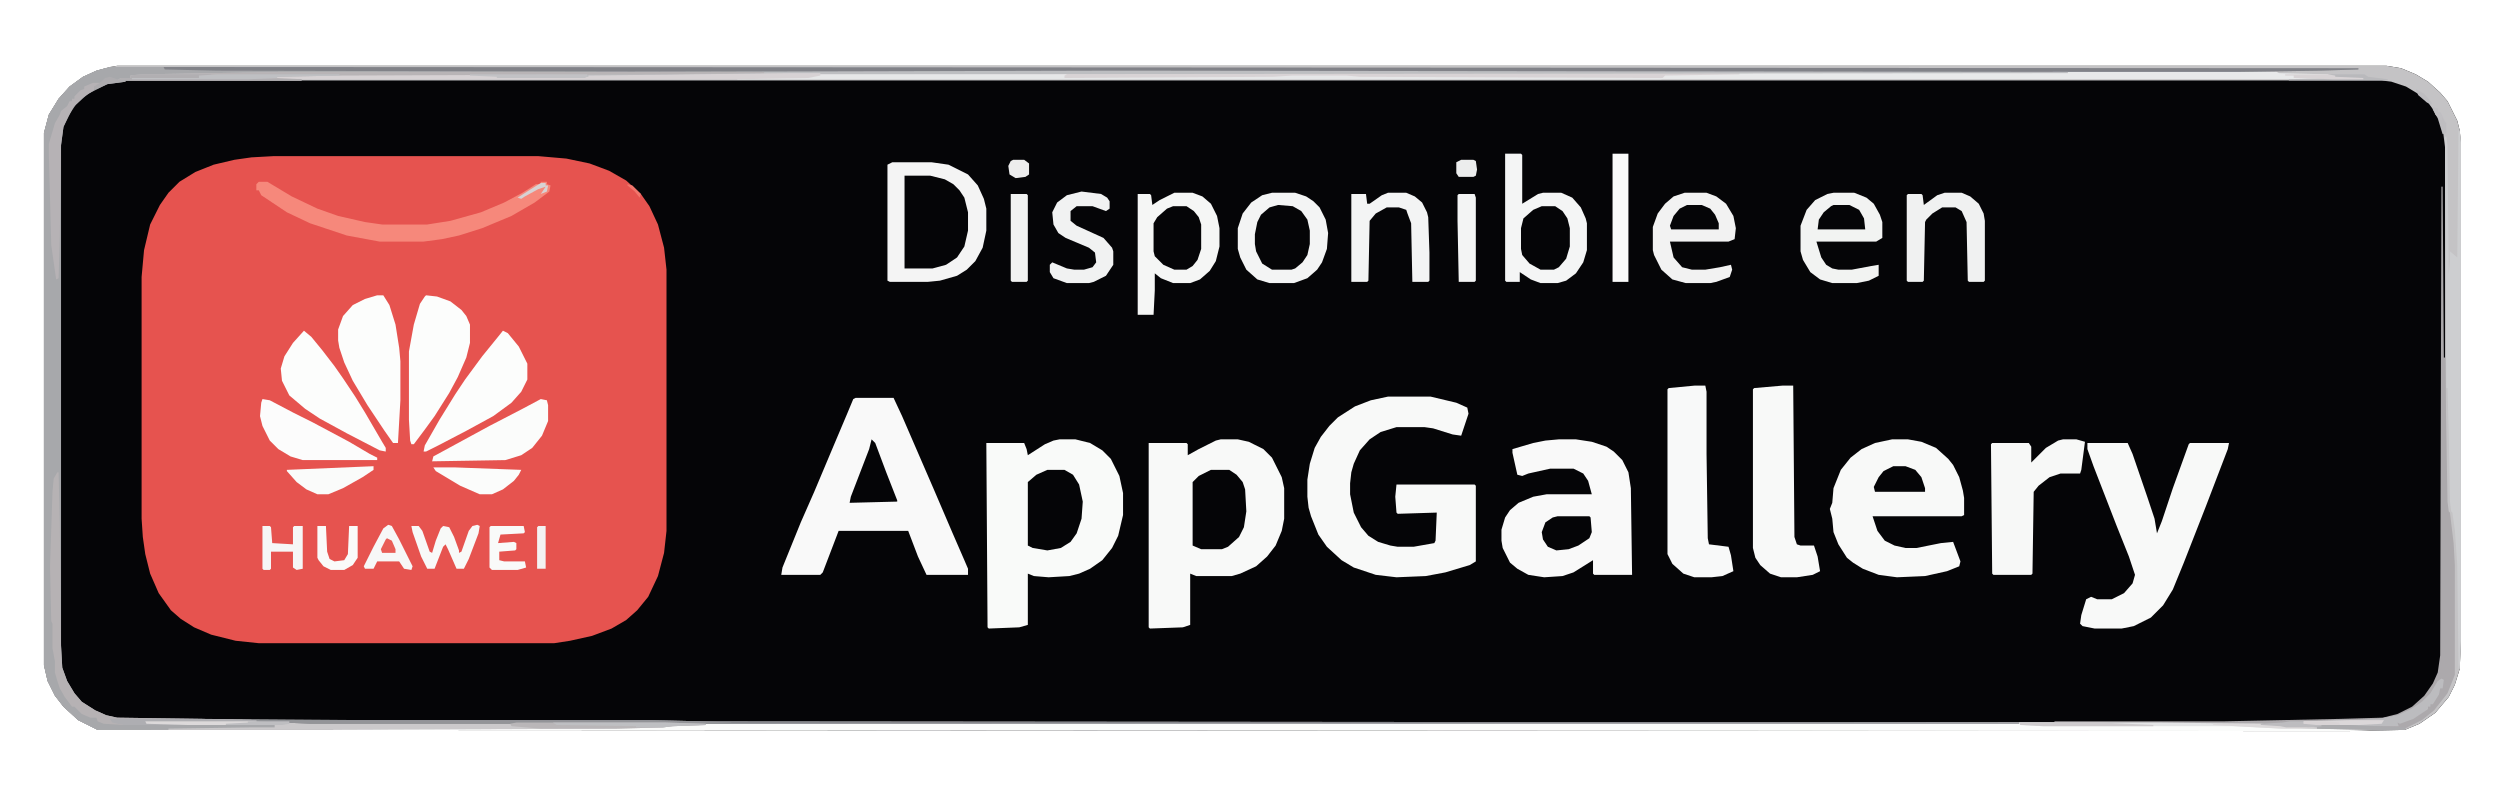
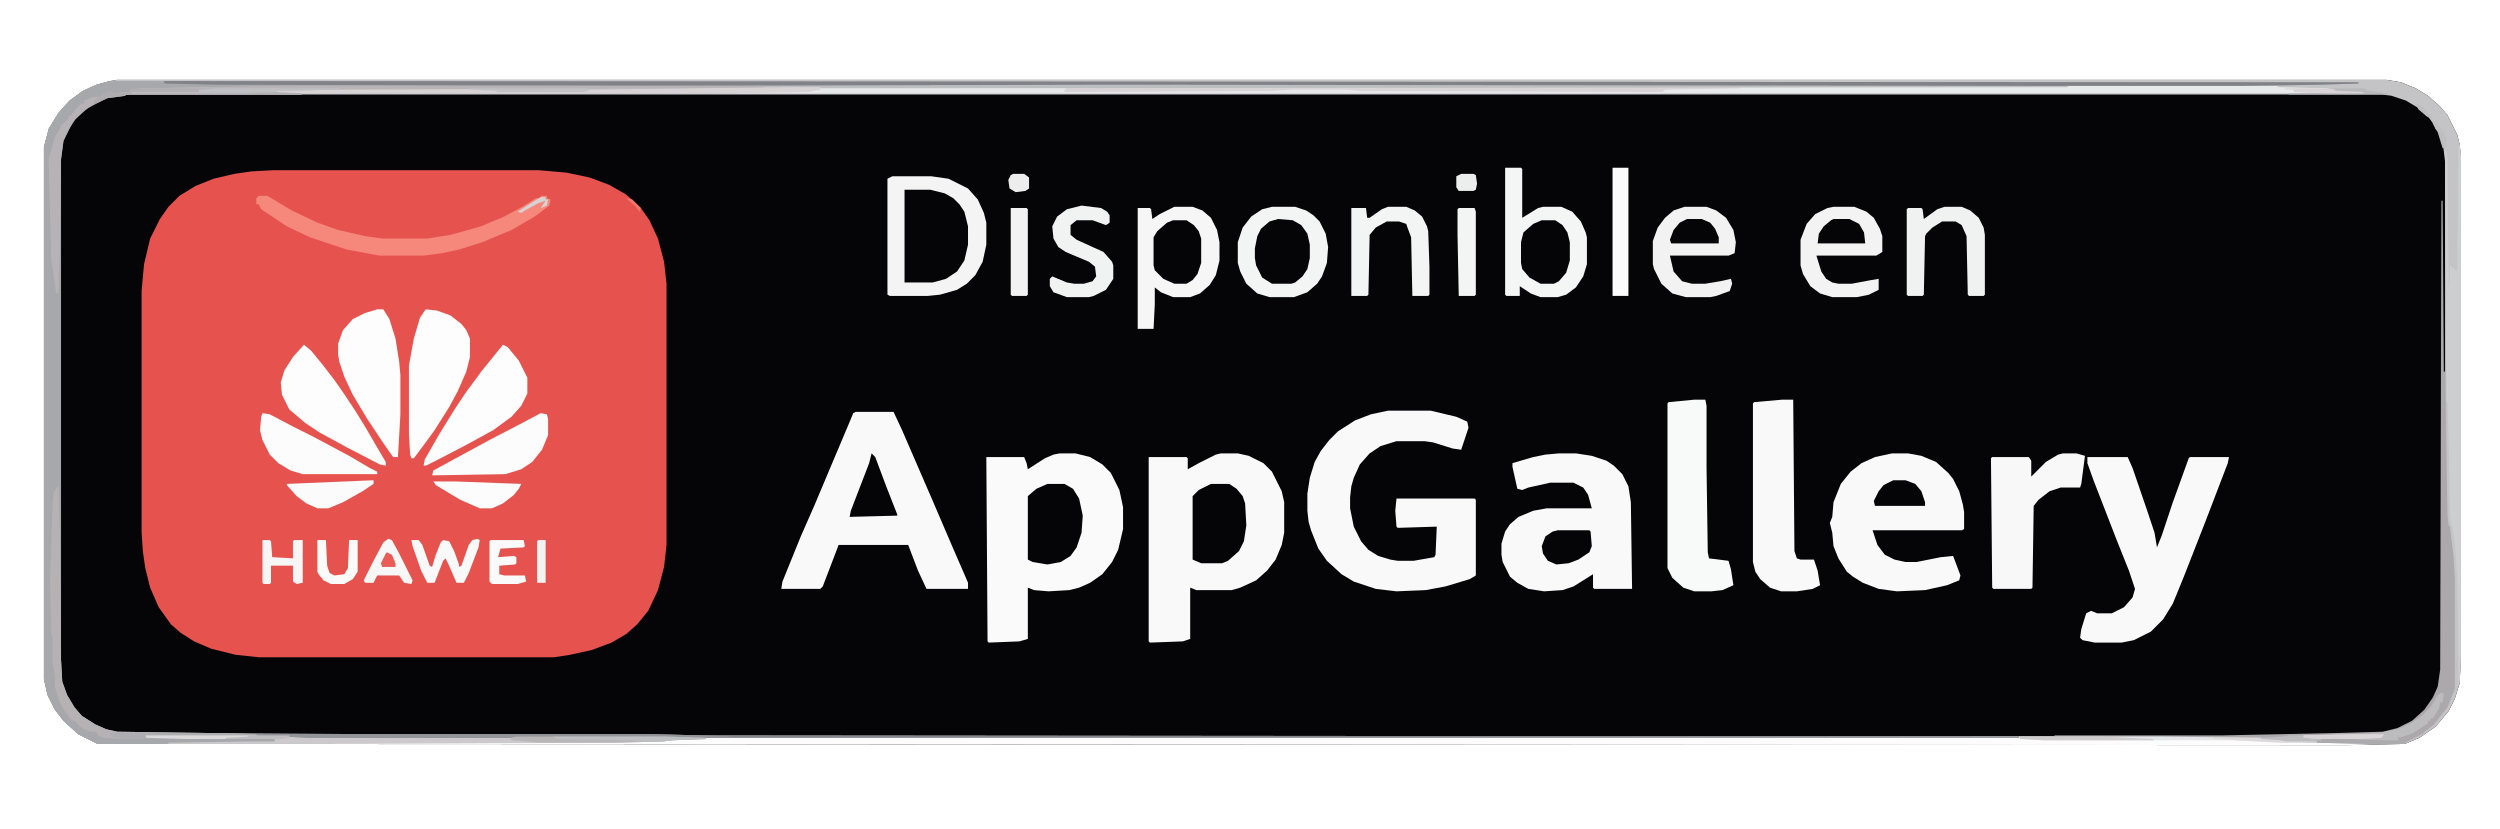
- <svg xmlns="http://www.w3.org/2000/svg" version="1.1" viewBox="0 0 2048 606" width="178" height="57">
+ <svg xmlns="http://www.w3.org/2000/svg" version="1.1" viewBox="0 0 2048 606" width="178" height="59">
  <path transform="translate(96,29)" d="m0 0h1859l12 2 12 5 10 6 10 9 6 7 8 16 2 8 1 10v408l-1 23-4 13-5 10-11 13-13 9-12 5-47 1-1843-1-16-8-12-11-7-9-6-12-3-13v-436l4-15 8-13 9-10 11-8 11-5 11-3z" fill="#050507" />
  <path transform="translate(224,103)" d="m0 0h217l23 2 19 4 16 6 14 8 12 11 7 10 7 15 5 19 2 18v214l-2 18-5 19-8 17-9 11-9 8-12 7-16 6-18 4-13 2h-242l-19-2-20-5-14-6-11-7-8-7-10-14-7-16-4-16-2-14-1-15v-198l2-22 5-21 8-16 7-10 9-9 13-8 15-6 17-4 14-2z" fill="#E6534F" />
  <path transform="translate(96,29)" d="m0 0h1859l12 2 12 5 10 6 10 9 6 7 8 16 2 8 1 10v408l-1 23-4 13-5 10-11 13-13 9-12 5-47 1-1843-1-16-8-12-11-7-9-6-12-3-13v-436l4-15 8-13 9-10 11-8 11-5 11-3zm7 12-15 2-16 8-10 9-6 8-5 11-2 15v410l1 18 4 11 6 10 7 8 11 7 9 4 9 2 69 1 130 1h235l45 1h1250l95-2 35-1 12-3 12-6 10-9 7-9 5-11 2-14v-416l-2-16-4-10-8-11-8-7-10-6-12-4-8-1z" fill="#C4C3C5" />
  <path transform="translate(90,30)" d="m0 0 1842 1v1l-33 1-64 1h-938l-384 1h-283l-123 2v2l-8 1 4 2-15 2-16 8-10 9-6 9-4 9-2 15v410l1 18 4 11 6 10 6 7 11 7 9 4 9 2 69 1 130 1h235l45 1 1079 1v1l-1076 1-27 1-8 1-38 1-232 1h-193l-16-8-12-11-7-9-6-12-3-13v-436l4-15 8-13 9-10 11-8 11-5z" fill="#A7A8AB" />
  <path transform="translate(1e3 335)" d="m0 0h14l9 2 12 6 7 7 8 16 2 9v25l-2 10-5 12-7 9-9 8-13 6-7 2h-29l-5-2v42l-6 2-27 1-1-1v-151h31l1 1v9l9-5 14-7z" fill="#F8F9F8" />
  <path transform="translate(868,335)" d="m0 0h13l12 3 10 6 7 7 7 14 3 14v18l-4 17-5 10-8 10-10 7-9 4-8 2-17 1-12-1-5-2v42l-7 2-25 1-1-1-1-151h31l2 5 1 5 14-9 7-3z" fill="#F9FAF9" />
  <path transform="translate(701,301)" d="m0 0h31l7 15 26 60 15 35 10 23 3 7v5h-34l-7-15-8-21h-57l-13 34-2 2h-32l1-6 15-37 11-25 16-38 11-26 5-12z" fill="#F9F9F9" />
  <path transform="translate(1137,300)" d="m0 0h35l21 5 9 4 1 5-6 18-7-1-16-5-7-1h-23l-13 4-9 6-8 9-5 11-2 7-1 9v9l3 15 6 12 6 7 8 5 10 3 6 1h13l17-3 1-2 1-23-32 1-1-1-1-13 1-10h64l1 1v62l-5 3-20 6-16 3-24 1-17-2-18-6-10-6-12-11-7-10-6-15-2-7-1-9v-14l2-13 4-13 5-9 7-9 7-7 14-9 13-5z" fill="#F8F9F8" />
  <path transform="translate(1277,335)" d="m0 0h14l13 2 12 4 6 4 7 7 5 10 2 13 1 71h-31l-1-1v-11l-16 10-9 3-15 1-13-2-9-5-6-5-6-12-1-6v-9l3-10 4-6 7-6 12-5 11-2h37l-3-11-4-6-8-4h-19l-18 4-5 2-4-1-4-18v-3l17-5 10-2z" fill="#F9F9F9" />
  <path transform="translate(1550,335)" d="m0 0h13l11 2 12 5 10 9 4 5 5 10 3 11 1 6v14l-2 1h-73l4 12 6 8 8 4 9 2h9l20-4 10-1 6 16-1 4-10 4-18 4-23 1-15-2-13-5-8-5-5-4-7-11-4-10-1-11-2-8 2-5 1-12 6-15 8-10 9-7 11-5z" fill="#F8F9F8" />
  <path transform="translate(1710,338)" d="m0 0h33l4 9 12 35 6 18 2 12 4-10 9-27 13-36 1-1h32l-1 5-18 47-18 46-9 22-8 13-10 10-14 7-10 2h-22l-10-2-2-2 1-7 4-13 4-2 5 2h12l10-5 7-8 2-7-5-15-10-25-19-49-5-14z" fill="#F8F9F8" />
  <path transform="translate(1654,567)" d="m0 0h116l82 1 16 1 5 1 25 1 45 1v1l-20 1-1650-1v-1l232-1 38-1 8-1 27-1z" fill="#FBFCFB" />
  <path transform="translate(731,108)" d="m0 0h32l14 2 16 8 8 9 5 11 2 8v18l-3 14-6 11-7 7-8 5-14 4-10 1h-31l-2-1v-95z" fill="#F4F4F4" />
  <path transform="translate(1460,291)" d="m0 0h9l1 124 2 6 3 1h11l3 9 2 12-6 3-13 2h-13l-9-3-8-7-4-6-2-8v-130l1-1z" fill="#F8F9F8" />
  <path transform="translate(1388,291)" d="m0 0h9l1 5v51l1 69 1 5 16 2 2 7 2 13-9 4-9 1h-14l-9-3-9-8-4-8v-135l1-1z" fill="#F8F9F9" />
  <path transform="translate(1233,101)" d="m0 0h13l1 1v40l13-8 4-1h15l9 4 7 8 4 9 1 4v22l-3 10-6 9-8 6-7 2h-14l-8-3-9-6v8h-11l-1-1z" fill="#F4F5F5" />
  <path transform="translate(962,133)" d="m0 0h15l8 3 7 6 5 10 2 10v15l-3 12-5 8-8 7-8 3h-14l-10-4-5-4v14l-1 20h-13v-99h10l1 1 1 8 6-4z" fill="#F5F6F5" />
  <path transform="translate(134,30)" d="m0 0 1798 1v1l-33 1-64 1h-1189l-468-1-43-1z" fill="#818288" />
  <path transform="translate(1690,335)" d="m0 0h11l7 2-3 23-1 3h-16l-9 3-9 7-4 5-1 67-1 1h-31l-1-1-1-106 1-1h30l2 3v13l12-12 10-6z" fill="#F7F8F7" />
  <path transform="translate(1042,133)" d="m0 0h19l9 3 6 4 5 5 5 10 2 11-1 13-4 11-4 6-8 7-11 4h-20l-10-3-9-8-5-10-2-7v-17l4-12 7-9 9-6z" fill="#F3F4F4" />
  <path transform="translate(1694,34)" d="m0 0h171l2 1 40 1 6 1v1l23 1v1h-1332v-1l58-1 10-2h202l-2 1v2l171-1 16-1h44l11 1h248v-2l63-1z" fill="#E8E9EA" />
  <path transform="translate(309,217)" d="m0 0h5l5 8 5 16 3 19 1 11v32l-2 35h-4l-7-10-14-21-12-20-7-15-4-12-1-6v-9l4-11 8-9 10-5z" fill="#FCFDFC" />
  <path transform="translate(349,217)" d="m0 0 9 1 11 4 9 7 4 5 3 7v15l-3 12-7 16-7 13-12 19-8 11-9 12h-2l-1-3-1-17v-56l4-22 5-17 4-6z" fill="#FCFDFC" />
  <path transform="translate(2e3 128)" d="m0 0h1l1 140h1l2 118 1 8 1 1 3 25 1 18v90l-6 15-11 14-10 8-14 7-3 1h-27l-45-1-25-1-5-1-16-1-166-2v-1h139l95-2 35-1 12-3 12-6 10-9 7-10 4-9 2-14z" fill="#ACA9AC" />
  <path transform="translate(648,35)" d="m0 0h777v1l-61 1-2 2h-252l-7-1h-49l-19 1h-163v-2h-200l-10 2-58 1h-400v-1l17-1v-1l57-1h107l71 1v1h26v-1z" fill="#D8D3D5" />
  <path transform="translate(741,119)" d="m0 0h21l12 3 7 4 5 5 4 6 3 12v15l-3 13-6 9-9 6-11 3h-23z" fill="#050507" />
  <path transform="translate(249,246)" d="m0 0 6 5 9 11 10 13 7 10 10 15 8 13 14 24 3 5v3l-5-1-27-14-22-12-12-8-13-11-6-12-1-10 3-10 7-11z" fill="#FCFDFC" />
  <path transform="translate(412,246)" d="m0 0 4 2 9 11 7 14v13l-5 10-8 9-15 11-22 12-23 12-10 5h-2l1-5 12-21 13-21 8-12 14-19 13-16z" fill="#FCFDFC" />
  <path transform="translate(1502,133)" d="m0 0h17l10 4 6 5 5 9 2 6v13l-5 3h-49l4 13 4 6 5 3 5 1h11l16-3 6-1v9l-8 4-10 2h-20l-10-3-8-6-6-10-2-7v-21l5-13 7-8 10-5z" fill="#F2F3F2" />
  <path transform="translate(1380,133)" d="m0 0h18l8 3 8 6 6 10 2 10-1 9-5 2h-48l3 13 7 8 8 2h11l12-2 9-2 1 4-2 6-11 4-5 1h-20l-11-3-9-8-6-12-1-4v-19l4-11 6-8 7-6z" fill="#F2F2F2" />
  <path transform="translate(212,124)" d="m0 0h7l20 12 21 10 17 6 22 5 14 2h37l19-3 25-7 19-8 15-8 11-7h4v-2h5v2l3 1-1 5-12 9-19 11-24 10-19 6-14 3-15 2h-36l-27-5-30-10-19-9-21-14-2-4h-2v-5z" fill="#F6887B" />
  <path transform="translate(897,33)" d="m0 0h57l740 1v1l-1046 1-90 1-55 1v1h-96v-1l-22-1h-107l-51 1v1l20 1v1h-151l3-2h8v-2l10-1 113-2h287z" fill="#BDBEC1" />
  <path transform="translate(2014,82)" d="m0 0h1l1 10v408l-1 23h-1l-1-85-2-29-2-14-1-1-1-8-1-57-1-36h-1l-1-165v-41h1l1 7 1 106 1-11v-8l6 5z" fill="#CDCED0" />
  <path transform="translate(858,360)" d="m0 0h14l7 4 5 8 3 14-1 14-4 12-5 7-8 5-11 2-12-2-4-2v-52l7-6z" fill="#050507" />
  <path transform="translate(992,360)" d="m0 0h15l6 4 5 6 2 6 1 18-2 13-4 8-9 8-5 2h-17l-7-3v-52l5-5z" fill="#050507" />
  <path transform="translate(1593,133)" d="m0 0h14l7 3 7 6 4 8 1 6v49l-1 1h-12l-1-1-1-48-4-9-5-3h-11l-8 5-5 5-1 2-1 48-1 1h-12l-1-1v-70l1-1h11l1 1 1 8 11-8z" fill="#F0F1F1" />
  <path transform="translate(1137,133)" d="m0 0h15l7 3 6 5 4 8 1 4 1 29v23l-1 1h-13l-1-48-3-8-1-3-6-2h-10l-9 5-5 6-1 49-1 1h-13v-72h12l1 8h2l10-7z" fill="#F3F4F4" />
  <path transform="translate(443,302)" d="m0 0 5 1 1 4v13l-5 12-8 10-9 6-13 4-60 1 1-4 46-25 27-14z" fill="#FBFCFB" />
  <path transform="translate(215,302)" d="m0 0 6 1 19 10 16 8 30 16 17 10 6 3v2h-61l-10-3-10-6-7-7-6-12-2-8 1-11z" fill="#FCFCFC" />
  <path transform="translate(1047,143)" d="m0 0 12 1 7 4 5 7 2 9v11l-2 9-4 6-6 5-3 1h-16l-8-5-5-10-1-6v-8l2-10 3-6 7-6z" fill="#050507" />
  <path transform="translate(119,566)" d="m0 0h118l18 1h290l33 1v1l-27 1-8 1-38 1-232 1h-135v-1l66-1h21v-2h-72l-33-1z" fill="#CBC9CB" />
  <path transform="translate(210,565)" d="m0 0h320l45 1 1079 1v1h-1399l-45-2z" fill="#86878C" />
  <path transform="translate(886,132)" d="m0 0 16 2 5 3 2 3v6l-3 2-11-4h-13l-5 4v8l5 4 22 10 7 8 1 3v11l-6 9-10 5-4 1h-18l-11-4-3-5v-6l2-2 12 5 6 1h8l7-2 3-4-1-8-5-4-19-8-6-4-4-7-1-10 4-8 8-6z" fill="#F1F2F2" />
  <path transform="translate(1263,144)" d="m0 0h11l6 4 4 6 2 8v15l-3 10-6 7-4 2h-11l-9-5-6-7-1-5v-17l2-8 8-7z" fill="#050507" />
  <path transform="translate(961,144)" d="m0 0h11l6 4 4 5 2 6v20l-3 9-4 5-5 3h-10l-9-4-7-7-1-4v-23l3-5 8-7z" fill="#050507" />
  <path transform="translate(47,362)" d="m0 0h1l1 43 1 99 1 18 4 11 6 10 6 7 11 7 9 4 9 2 69 1 45 1v1l-90 1 33 1v1h-52l-16-1-5-2-1-3h-5l-7-3-6-6h-2l-6-8-4-7-2-6-2-7v-9l-2-11v-20l-1-2-1-45 2-61 1-11z" fill="#B6B2B4" />
  <path transform="translate(672,36)" d="m0 0h202l-2 1v2l171-1 16-1h44l11 1 247 1v1h-757v-1l58-1z" fill="#E6E7E8" />
  <path transform="translate(648,35)" d="m0 0h24v2l-10 2-58 1h-400v-1l17-1v-1l57-1h107l71 1v1h26v-1z" fill="#D7D2D4" />
  <path transform="translate(1321,101)" d="m0 0h13v105h-13z" fill="#FAFBFA" />
  <path transform="translate(230,34)" d="m0 0h396v1l-82 1-266 1-51 1v1l20 1v1h-151l3-2h8v-2l10-1z" fill="#B8B4B6" />
  <path transform="translate(84,40)" d="m0 0m-1 1m-1 1m-6 1h6l-3 3h-2v3l-9 6-8 8-8 16-2 15-1 74-1 35-2 1-4-28-2-75v-8l5-17 4-7 1-3 5-4 2-4h2v-2h2v-2l5-5 3-1v-2z" fill="#B6B2B5" />
  <path transform="translate(828,134)" d="m0 0h13l1 1v70l-1 1h-12l-1-1z" fill="#F1F2F1" />
  <path transform="translate(714,335)" d="m0 0 3 3 9 24 9 23v1l-39 1 1-5 15-39z" fill="#050507" />
  <path transform="translate(1195,134)" d="m0 0h13l1 3v68l-1 1h-13l-1-50v-21z" fill="#F3F4F4" />
  <path transform="translate(306,357)" d="m0 0v3l-9 6-16 9-12 5h-9l-9-4-8-6-8-9v-1z" fill="#FAFBFA" />
  <path transform="translate(355,358)" d="m0 0h18l54 2-2 4-4 5-9 7-9 4h-10l-16-7-20-12z" fill="#FBFCFB" />
  <path transform="translate(1276,398)" d="m0 0h26l1 1 1 12-2 5-9 6-8 3-10 1-7-3-4-6-1-6 3-8 6-4z" fill="#050507" />
  <path transform="translate(391,405)" d="m0 0 2 1-1 6-8 21-4 8h-6l-7-16-2-4-2 2-7 18h-6l-5-10-7-20-1-5h6l3 4 6 17 2 1 3-10 4-10 2-2 5 1 4 8 4 11v2l2-1 6-17 3-4z" fill="#F8F9F8" />
  <path transform="translate(210,565)" d="m0 0h320l45 1 24 1v1h-344l-45-2z" fill="#939498" />
  <path transform="translate(1551,357)" d="m0 0h10l8 3 5 6 3 9v3h-41l-1-4 4-8 4-5z" fill="#050507" />
  <path transform="translate(318,405)" d="m0 0 3 1 6 11 11 22-1 3-6-1-4-6h-18l-3 6h-7l-1-2 8-16 8-15z" fill="#F7F7F7" />
  <path transform="translate(1382,143)" d="m0 0h12l7 3 4 5 3 7v5h-39l-1-3 3-8 5-6z" fill="#050507" />
  <path transform="translate(1502,143)" d="m0 0h13l8 4 4 7 1 9h-39l1-8 4-6 6-5z" fill="#050507" />
  <path transform="translate(215,406)" d="m0 0h6l1 1 1 13 17 1v-14l1-1h7v35l-5 1-3-2v-13h-18v14l-1 1h-5l-1-1z" fill="#F6F6F6" />
  <path transform="translate(2e3 531)" d="m0 0 2 1-1 7h-2l-1 5-5 8h-2v2h-2v2l-12 8-11 4-2-1 1 3h-35l-33-1-10-1v-2l39-1 22-1 16-3 11-5 9-6 7-7 6-10z" fill="#BCBCBF" />
  <path transform="translate(402,406)" d="m0 0h27l1 5-1 1-19 1-2 7 13-1 2 1v5l-1 1-13 1v7l4 1h17l1 5-7 2h-21l-2-2v-33z" fill="#F9FAF9" />
  <path transform="translate(423,567)" d="m0 0h122l33 1v1l-27 1-8 1-38 1h-62l-24-2-1-2z" fill="#B9B6B8" />
  <path transform="translate(260,406)" d="m0 0h7l1 21 2 6 4 2 8-1 3-5 1-23h7v26l-4 6-7 4h-11l-6-3-4-5-1-2z" fill="#FAFAF9" />
  <path transform="translate(1654,567)" d="m0 0h116l82 1 16 1 5 1 25 1v1h-29l-39-2h-156l-19-1z" fill="#E4E5E6" />
  <path transform="translate(113,36)" d="m0 0h60v1h-10v2l84 1v1h-151l3-2h8v-2z" fill="#B1AFB2" />
  <path transform="translate(178,36)" d="m0 0h100v1l-51 1v1l-23 1h-96v-1h55v-2z" fill="#BFC0C3" />
  <path transform="translate(1876,566)" d="m0 0h11v2h14l47 2 23 1-1 2h-27l-45-1-25-1-5-1-16-1v-1l18-1z" fill="#ABABAE" />
  <path transform="translate(90,564)" d="m0 0h75l45 1v1l-90 1 33 1v1h-52l-9-2z" fill="#AEAEB2" />
  <path transform="translate(453,567)" d="m0 0h92l33 1v1l-27 1-8 1h-22v-1l-65-1z" fill="#BEBFC2" />
  <path transform="translate(441,406)" d="m0 0h6v35h-7v-34z" fill="#F3F2F2" />
  <path transform="translate(1654,567)" d="m0 0h67l43 2v1h-90l-19-1z" fill="#CFCCCE" />
  <path transform="translate(119,566)" d="m0 0h84l15 1v1l-33 1h-32l-33-1z" fill="#DCD9DA" />
  <path transform="translate(1197,106)" d="m0 0h10l2 1 1 7-1 5-2 1h-12l-2-3v-9z" fill="#ECEDED" />
  <path transform="translate(830,106)" d="m0 0h9l4 3v9l-3 2-8 1-5-3-1-7 2-4z" fill="#EDEDED" />
  <path transform="translate(385,36)" d="m0 0h96v2l-2 1h-72v-1l-22-1z" fill="#C2C2C5" />
  <path transform="translate(1926,565)" d="m0 0h27l-2 3-18 1h-36l-10-1v-2z" fill="#DBD7D9" />
  <path transform="translate(1907,36)" d="m0 0h30l3 2 16 2v1h-81v-1l36-1z" fill="#B9B9BC" />
  <path transform="translate(1813,568)" d="m0 0h39l16 1 5 1 25 1v1h-29l-56-3z" fill="#DDDADB" />
  <path transform="translate(1876,566)" d="m0 0h11v2h14l1 2-11 1h-18l-5-1-16-1v-1l18-1z" fill="#BDBCBF" />
  <path transform="translate(1872,36)" d="m0 0h35l6 1v1l23 1v1h-26l-31-1v-2h-7z" fill="#D8D3D5" />
  <path transform="translate(203,566)" d="m0 0h34v2l-6 1h-46v-1l18-1z" fill="#BEBEC1" />
  <path transform="translate(317,416)" d="m0 0 4 2 3 7v3h-11l-1-3 4-8z" fill="#E95D57" />
  <path transform="translate(1993,63)" d="m0 0 4 1v3h2l4 8 1 1v8l-3 1-4-13-4-7z" fill="#BEBDC0" />
  <path transform="translate(443,125)" d="m0 0h4v2h2l-1 5-5 2 4-6-6 2-11 6-3 2-3-1 11-7z" fill="#D7D2D4" />
  <path transform="translate(90,38)" d="m0 0 6 2 7 1v1l-15 2-9 4h-2v-2l6-4 3-3z" fill="#AEACAF" />
  <path transform="translate(1887,566)" d="m0 0h18l11 1 1 2h-20l-10-1z" fill="#D8D3D5" />
  <path transform="translate(1979,48)" d="m0 0 7 4 6 7v2l-4-2-7-6z" fill="#BEBDC0" />
  <path transform="translate(1993,63)" d="m0 0 4 1v3h2l2 4-1 3-5-5z" fill="#C0BFC2" />
  <path transform="translate(514,126)" d="m0 0 4 1 7 7-1 3-4-5-6-5z" fill="#F1766C" />
</svg>
